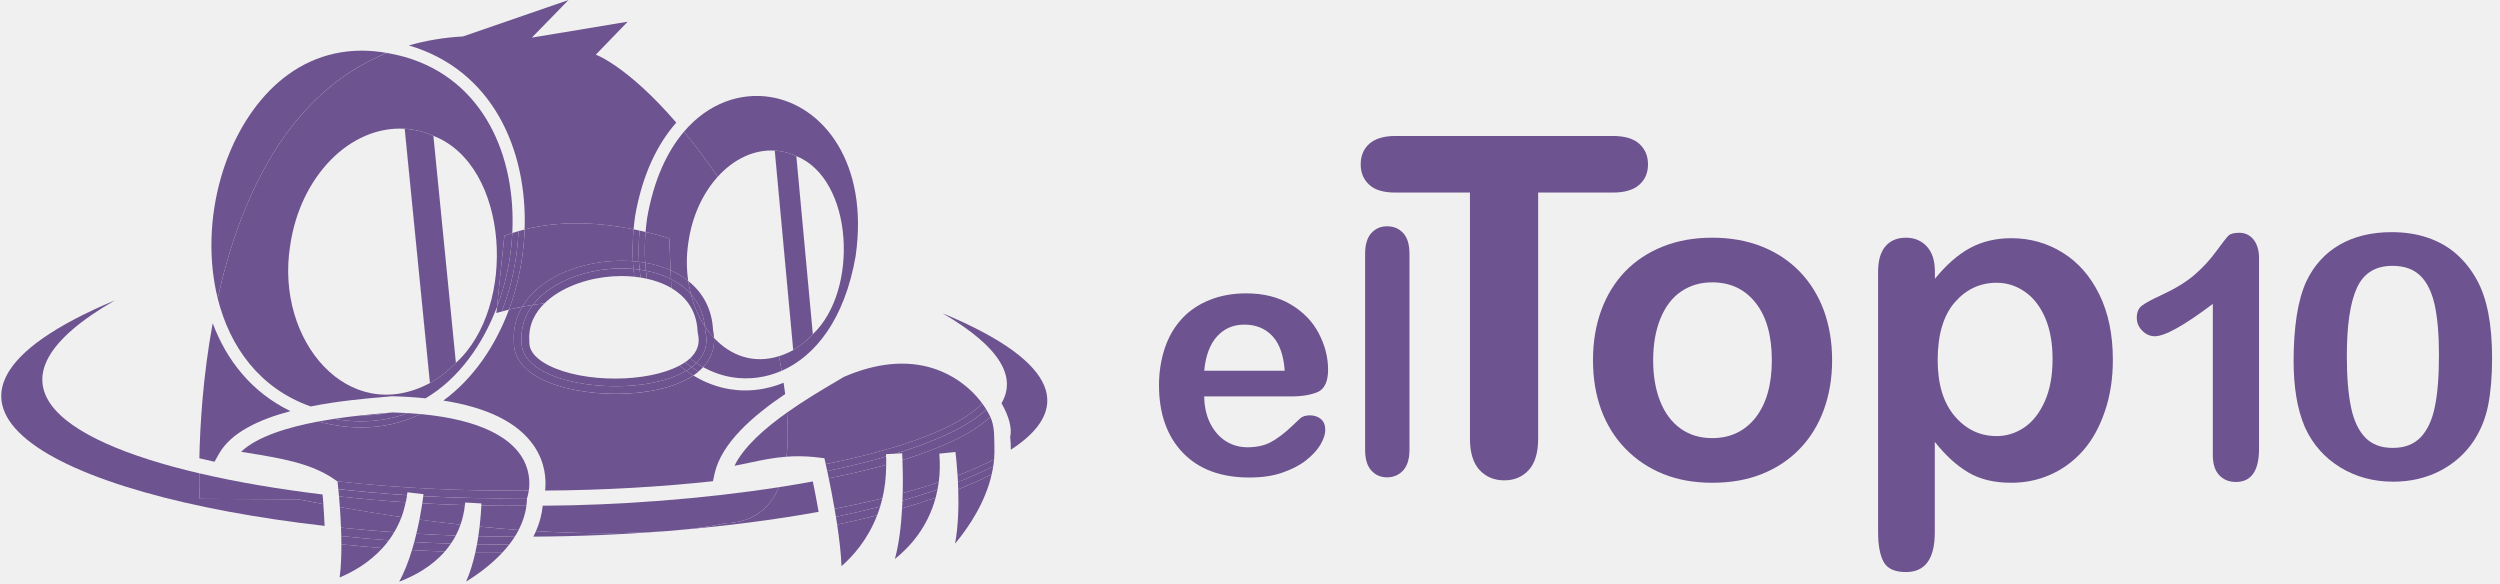
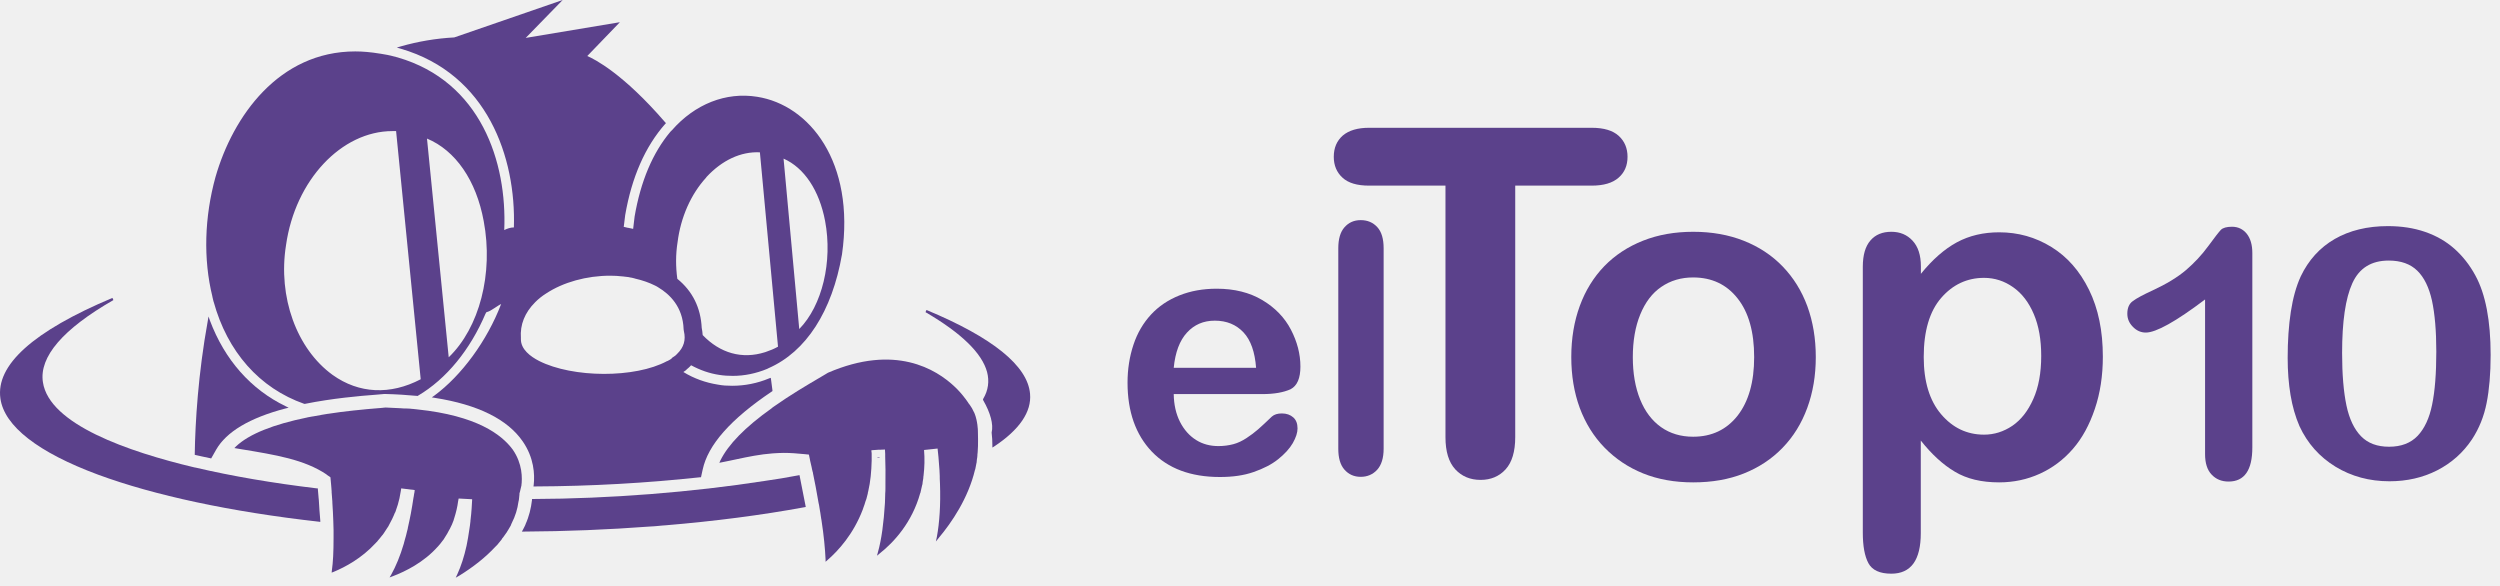
- <svg xmlns="http://www.w3.org/2000/svg" width="227" height="53" viewBox="0 0 227 53" fill="none">
-   <path d="M117.227 35.995H109.34C109.355 36.931 109.536 37.744 109.898 38.465C110.26 39.17 110.743 39.707 111.331 40.075C111.919 40.444 112.582 40.612 113.306 40.612C113.789 40.612 114.226 40.551 114.633 40.444C115.041 40.336 115.418 40.152 115.795 39.907C116.172 39.661 116.519 39.4 116.835 39.124C117.152 38.848 117.559 38.465 118.057 37.989C118.268 37.805 118.554 37.713 118.947 37.713C119.354 37.713 119.701 37.836 119.957 38.066C120.213 38.296 120.334 38.618 120.334 39.048C120.334 39.416 120.198 39.845 119.912 40.352C119.625 40.842 119.188 41.318 118.615 41.778C118.042 42.238 117.318 42.607 116.443 42.913C115.568 43.22 114.573 43.358 113.442 43.358C110.848 43.358 108.842 42.607 107.395 41.103C105.962 39.6 105.238 37.56 105.238 34.982C105.238 33.77 105.419 32.651 105.766 31.607C106.113 30.564 106.641 29.674 107.319 28.938C107.998 28.202 108.842 27.634 109.838 27.235C110.833 26.837 111.934 26.637 113.156 26.637C114.724 26.637 116.081 26.975 117.212 27.65C118.343 28.325 119.188 29.199 119.746 30.273C120.304 31.347 120.59 32.436 120.59 33.556C120.59 34.584 120.304 35.258 119.716 35.565C119.097 35.841 118.283 35.995 117.227 35.995ZM109.34 33.663H116.654C116.549 32.267 116.187 31.209 115.538 30.518C114.89 29.828 114.045 29.475 112.99 29.475C111.979 29.475 111.165 29.828 110.516 30.534C109.868 31.239 109.476 32.282 109.34 33.663Z" fill="#6D538F" />
-   <path d="M123.953 40.843V23.048C123.953 22.219 124.134 21.606 124.496 21.191C124.858 20.777 125.326 20.547 125.944 20.547C126.562 20.547 127.045 20.762 127.422 21.176C127.799 21.59 127.98 22.219 127.98 23.048V40.843C127.98 41.671 127.784 42.3 127.407 42.714C127.03 43.128 126.532 43.343 125.944 43.343C125.356 43.343 124.873 43.128 124.496 42.699C124.119 42.269 123.953 41.64 123.953 40.843Z" fill="#6D538F" />
-   <path d="M146.446 17.484H139.666V39.818C139.666 41.102 139.377 42.056 138.809 42.68C138.241 43.304 137.492 43.615 136.591 43.615C135.671 43.615 134.923 43.304 134.336 42.671C133.759 42.038 133.471 41.093 133.471 39.818V17.484H126.69C125.626 17.484 124.842 17.254 124.328 16.777C123.814 16.31 123.552 15.686 123.552 14.925C123.552 14.127 123.823 13.503 124.355 13.035C124.896 12.577 125.671 12.347 126.69 12.347H146.455C147.528 12.347 148.331 12.586 148.854 13.063C149.377 13.54 149.638 14.163 149.638 14.925C149.638 15.695 149.377 16.31 148.845 16.777C148.304 17.254 147.51 17.484 146.446 17.484Z" fill="#6D538F" />
-   <path d="M166.356 32.709C166.356 34.342 166.103 35.846 165.598 37.222C165.093 38.598 164.363 39.781 163.398 40.772C162.442 41.762 161.297 42.514 159.963 43.046C158.628 43.578 157.131 43.835 155.472 43.835C153.822 43.835 152.334 43.569 151.018 43.037C149.701 42.505 148.556 41.735 147.591 40.744C146.627 39.753 145.896 38.57 145.391 37.213C144.895 35.855 144.643 34.36 144.643 32.709C144.643 31.049 144.895 29.535 145.4 28.16C145.905 26.784 146.636 25.61 147.582 24.628C148.529 23.656 149.674 22.904 151.018 22.372C152.361 21.84 153.849 21.583 155.472 21.583C157.122 21.583 158.619 21.849 159.963 22.381C161.306 22.913 162.46 23.674 163.416 24.665C164.372 25.656 165.102 26.83 165.607 28.196C166.103 29.563 166.356 31.067 166.356 32.709ZM160.882 32.709C160.882 30.48 160.395 28.738 159.413 27.499C158.439 26.261 157.122 25.637 155.463 25.637C154.399 25.637 153.461 25.912 152.641 26.472C151.829 27.022 151.207 27.848 150.765 28.93C150.324 30.012 150.107 31.278 150.107 32.718C150.107 34.149 150.324 35.397 150.756 36.47C151.189 37.543 151.811 38.359 152.614 38.928C153.416 39.496 154.372 39.781 155.463 39.781C157.113 39.781 158.43 39.157 159.413 37.91C160.395 36.644 160.882 34.92 160.882 32.709Z" fill="#6D538F" />
-   <path d="M175.688 24.656V25.316C176.716 24.05 177.78 23.115 178.88 22.519C179.989 21.922 181.234 21.629 182.64 21.629C184.318 21.629 185.859 22.06 187.275 22.931C188.691 23.803 189.8 25.069 190.62 26.738C191.441 28.407 191.847 30.389 191.847 32.672C191.847 34.36 191.612 35.901 191.134 37.313C190.656 38.726 190.016 39.909 189.187 40.863C188.357 41.817 187.383 42.551 186.256 43.065C185.129 43.578 183.921 43.835 182.631 43.835C181.071 43.835 179.764 43.523 178.709 42.89C177.654 42.267 176.644 41.34 175.679 40.12V48.339C175.679 50.742 174.805 51.943 173.064 51.943C172.036 51.943 171.36 51.631 171.027 51.008C170.693 50.384 170.531 49.485 170.531 48.293V24.692C170.531 23.647 170.756 22.876 171.207 22.354C171.658 21.831 172.28 21.583 173.064 21.583C173.84 21.583 174.462 21.849 174.949 22.372C175.445 22.904 175.688 23.665 175.688 24.656ZM186.373 32.608C186.373 31.168 186.157 29.93 185.715 28.893C185.273 27.857 184.669 27.059 183.885 26.509C183.109 25.958 182.244 25.674 181.297 25.674C179.791 25.674 178.52 26.27 177.492 27.453C176.464 28.637 175.941 30.389 175.941 32.7C175.941 34.874 176.455 36.571 177.483 37.781C178.511 38.992 179.782 39.597 181.297 39.597C182.199 39.597 183.037 39.331 183.813 38.809C184.588 38.277 185.201 37.488 185.67 36.433C186.139 35.387 186.373 34.103 186.373 32.608Z" fill="#6D538F" />
-   <path d="M200.924 41.322V27.593C198.32 29.558 196.568 30.532 195.659 30.532C195.228 30.532 194.844 30.363 194.516 30.025C194.179 29.686 194.02 29.3 194.02 28.857C194.02 28.342 194.179 27.971 194.516 27.73C194.844 27.488 195.425 27.174 196.249 26.796C197.486 26.224 198.479 25.62 199.228 24.984C199.968 24.348 200.633 23.639 201.205 22.858C201.776 22.077 202.151 21.594 202.329 21.409C202.507 21.232 202.835 21.135 203.313 21.135C203.856 21.135 204.287 21.344 204.624 21.755C204.952 22.166 205.121 22.737 205.121 23.462V40.734C205.121 42.755 204.418 43.762 203.013 43.762C202.385 43.762 201.889 43.552 201.505 43.142C201.111 42.731 200.924 42.119 200.924 41.322Z" fill="#6D538F" />
-   <path d="M226.282 32.521C226.282 34.172 226.16 35.597 225.926 36.78C225.692 37.972 225.261 39.043 224.624 40.017C223.828 41.209 222.797 42.119 221.523 42.771C220.258 43.415 218.844 43.737 217.298 43.737C215.518 43.737 213.917 43.303 212.502 42.441C211.088 41.571 210.02 40.38 209.308 38.842C208.942 38.004 208.68 37.078 208.511 36.072C208.343 35.057 208.259 33.962 208.259 32.786C208.259 31.265 208.352 29.896 208.54 28.68C208.727 27.464 209.017 26.417 209.42 25.54C210.113 24.09 211.116 22.987 212.437 22.222C213.757 21.465 215.331 21.079 217.158 21.079C218.366 21.079 219.462 21.248 220.446 21.586C221.429 21.924 222.301 22.415 223.041 23.067C223.781 23.72 224.418 24.517 224.933 25.475C225.832 27.126 226.282 29.477 226.282 32.521ZM221.458 32.223C221.458 30.379 221.326 28.873 221.073 27.698C220.811 26.522 220.38 25.636 219.771 25.04C219.162 24.444 218.319 24.138 217.233 24.138C215.687 24.138 214.61 24.807 214.001 26.151C213.392 27.488 213.092 29.558 213.092 32.344C213.092 34.236 213.223 35.79 213.476 36.998C213.729 38.206 214.17 39.124 214.778 39.744C215.387 40.364 216.212 40.67 217.261 40.67C218.338 40.67 219.181 40.347 219.799 39.703C220.408 39.059 220.839 38.141 221.083 36.941C221.336 35.734 221.458 34.163 221.458 32.223Z" fill="#6D538F" />
-   <path d="M66.32 35.347C65.147 35.16 64.007 34.738 62.954 34.094C61.248 35.24 58.589 35.762 55.935 35.762C53.39 35.762 50.847 35.282 49.15 34.415C47.047 33.34 46.63 31.979 46.659 31.014C46.587 29.885 46.855 28.814 47.424 27.851C47.018 27.931 46.614 28.018 46.213 28.116C44.984 31.422 42.961 34.401 40.253 36.371C44.275 37.004 47.029 38.372 48.468 40.464C49.52 41.994 49.603 43.544 49.498 44.543C54.76 44.514 59.934 44.213 64.738 43.693L64.872 43.062C65.47 40.243 68.394 37.738 71.293 35.778C71.251 35.439 71.204 35.095 71.153 34.752C70.007 35.224 68.824 35.452 67.676 35.452C67.219 35.454 66.763 35.416 66.32 35.347Z" fill="#6D538F" />
-   <path d="M47.636 20.834C50.778 20.044 54.146 20.145 57.53 20.823C57.565 20.433 57.608 20.038 57.666 19.634L57.668 19.619C58.322 15.865 59.689 13.077 61.406 11.134C56.956 5.977 54.099 4.963 54.099 4.963L56.997 1.969L48.291 3.415L51.624 0L42.044 3.308C40.273 3.406 38.638 3.691 37.12 4.124C44.721 6.352 47.886 13.579 47.636 20.834Z" fill="#6D538F" />
-   <path d="M19.899 41.18C20.992 39.255 23.568 38.075 26.373 37.33C22.894 35.648 20.586 32.755 19.312 29.347C18.424 34.187 18.161 38.646 18.103 41.612C18.554 41.719 19.009 41.824 19.477 41.927L19.899 41.18Z" fill="#6D538F" />
-   <path d="M35.132 4.806C34.349 4.673 33.591 4.599 32.866 4.599C25.936 4.599 21.694 10.431 20.061 16.126C19.044 19.677 18.895 23.58 19.767 27.086C21.752 18.126 26.026 8.478 35.132 4.806Z" fill="#6D538F" />
-   <path d="M35.551 35.983L35.596 35.978L35.641 35.981C36.7 36.007 37.695 36.072 38.638 36.168C41.712 34.357 43.871 31.192 45.127 27.869L45.796 21.41C46.034 21.32 46.275 21.238 46.516 21.16C46.868 14.223 43.958 7.258 36.769 5.175C36.209 5.016 35.665 4.9 35.132 4.809C26.023 8.48 21.752 18.126 19.767 27.088C20.862 31.495 23.574 35.269 28.211 36.906C30.729 36.402 33.214 36.186 34.804 36.05C35.094 36.023 35.346 36.001 35.551 35.983ZM41.395 32.95L39.352 12.336C46.242 14.99 46.998 27.864 41.395 32.95ZM26.342 22.331C27.243 15.996 31.816 11.393 36.742 11.692H36.745C36.747 11.692 36.747 11.692 36.749 11.692C36.966 11.705 37.186 11.725 37.409 11.761C38.094 11.861 38.739 12.057 39.352 12.334L41.395 32.947C40.681 33.688 39.887 34.303 39.04 34.774V34.778C31.624 38.735 24.988 30.931 26.342 22.331Z" fill="#6D538F" />
-   <path d="M70.343 13.675H70.346H70.348C70.511 13.683 70.678 13.699 70.843 13.728C71.358 13.806 71.842 13.958 72.304 14.174L73.8 30.347C73.263 30.929 72.663 31.413 72.025 31.785V31.79C71.586 32.028 71.153 32.209 70.729 32.343C70.818 32.785 70.901 33.228 70.977 33.668C73.997 32.343 76.684 29.04 77.69 23.259C78.915 14.783 74.726 9.571 69.953 8.81C67.276 8.384 64.348 9.319 62.1 11.959C63.061 13.124 64.087 14.477 65.171 16.045C66.603 14.466 68.439 13.559 70.343 13.675ZM73.803 30.347L72.306 14.174C77.498 16.251 78.009 26.381 73.803 30.347Z" fill="#6D538F" />
-   <path d="M60.891 24.545C61.02 24.603 61.152 24.657 61.275 24.722C61.725 24.951 62.124 25.221 62.49 25.511C62.327 24.403 62.318 23.232 62.499 22.043C62.834 19.627 63.824 17.538 65.173 16.045C64.091 14.477 63.063 13.124 62.102 11.959C60.576 13.753 59.363 16.329 58.759 19.799C58.696 20.227 58.652 20.647 58.618 21.059C59.336 21.229 60.054 21.421 60.768 21.637L60.891 24.545Z" fill="#6D538F" />
-   <path d="M64.839 30.688C64.89 31.678 64.555 32.575 63.846 33.333C64.685 33.799 65.577 34.109 66.494 34.257C67.963 34.491 69.509 34.31 70.979 33.665C70.903 33.224 70.818 32.782 70.731 32.341C68.43 33.063 66.349 32.305 64.839 30.688Z" fill="#6D538F" />
-   <path d="M73.803 30.347L72.306 14.174C71.844 13.958 71.36 13.806 70.845 13.728C70.678 13.701 70.511 13.686 70.35 13.675L72.027 31.785C72.665 31.413 73.263 30.929 73.803 30.347Z" fill="#6D538F" />
-   <path d="M72.025 31.785L70.348 13.675H70.346H70.343L72.02 31.788C72.023 31.788 72.025 31.785 72.025 31.785Z" fill="#6D538F" />
-   <path d="M41.395 32.95L39.352 12.336C38.739 12.06 38.094 11.863 37.409 11.763C37.189 11.727 36.966 11.707 36.749 11.694L39.04 34.776C39.887 34.306 40.681 33.688 41.395 32.95Z" fill="#6D538F" />
-   <path d="M39.04 34.776L36.751 11.694C36.749 11.694 36.749 11.694 36.747 11.694H36.745L39.035 34.781C39.035 34.778 39.038 34.778 39.04 34.776Z" fill="#6D538F" />
-   <path d="M46.213 28.114C46.616 28.016 47.02 27.927 47.424 27.849C47.935 26.985 48.691 26.209 49.674 25.56C51.818 24.146 54.769 23.511 57.467 23.72C57.418 22.803 57.438 21.835 57.532 20.823C54.148 20.143 50.781 20.044 47.638 20.834C47.571 22.752 47.27 24.672 46.746 26.501C46.587 27.046 46.409 27.585 46.213 28.114Z" fill="#6D538F" />
-   <path d="M45.127 27.866C45.336 27.313 45.524 26.756 45.682 26.198C46.148 24.568 46.431 22.864 46.518 21.157C46.277 21.235 46.036 21.318 45.798 21.407L45.127 27.866Z" fill="#6D538F" />
-   <path d="M46.213 28.114C46.409 27.583 46.59 27.046 46.744 26.501C47.268 24.67 47.569 22.75 47.636 20.834C47.448 20.881 47.263 20.934 47.078 20.988C46.975 23.488 46.454 25.991 45.557 28.286C45.776 28.228 45.994 28.168 46.213 28.114Z" fill="#6D538F" />
-   <path d="M45.682 26.198C45.521 26.756 45.336 27.311 45.127 27.866L45.069 28.422C45.231 28.375 45.394 28.333 45.557 28.288C46.454 25.993 46.973 23.49 47.078 20.99C46.891 21.044 46.703 21.099 46.518 21.16C46.431 22.864 46.15 24.568 45.682 26.198Z" fill="#6D538F" />
-   <path d="M60.768 21.639C60.052 21.423 59.334 21.231 58.618 21.061C58.536 22.043 58.527 22.973 58.585 23.856C59.406 23.999 60.184 24.231 60.891 24.548L60.768 21.639Z" fill="#6D538F" />
-   <path d="M57.465 23.72C57.652 23.736 57.837 23.754 58.02 23.776C57.969 22.879 57.985 21.931 58.072 20.937C57.891 20.896 57.71 20.861 57.528 20.823C57.438 21.835 57.416 22.803 57.465 23.72Z" fill="#6D538F" />
-   <path d="M58.023 23.776C58.212 23.798 58.4 23.823 58.585 23.856C58.527 22.975 58.536 22.043 58.618 21.061C58.438 21.019 58.257 20.977 58.074 20.937C57.985 21.931 57.969 22.877 58.023 23.776Z" fill="#6D538F" />
-   <path d="M27.063 45.337L18.13 45.299C18.13 45.299 18.085 44.44 18.085 42.975C5.069 39.926 -2.256 34.584 10.44 27.267C-11.608 36.534 4.902 44.951 29.474 47.75C29.445 47.05 29.402 46.376 29.358 45.776C28.606 45.636 27.843 45.491 27.063 45.337Z" fill="#6D538F" />
-   <path d="M70.72 44.237C69.893 46.185 68.369 47.436 65.847 47.514C65.804 47.523 64.382 47.88 61.484 48.143C66.012 47.757 70.354 47.193 74.331 46.475C74.146 45.415 73.957 44.441 73.805 43.716C72.799 43.901 71.769 44.075 70.72 44.237Z" fill="#6D538F" />
-   <path d="M48.668 48.225C48.595 48.395 48.514 48.562 48.43 48.727C52.485 48.707 56.535 48.535 60.46 48.225C57.666 48.431 53.754 48.524 48.668 48.225Z" fill="#6D538F" />
-   <path d="M61.181 48.17C61.031 48.183 60.877 48.194 60.719 48.208C60.873 48.194 61.027 48.181 61.181 48.17Z" fill="#6D538F" />
-   <path d="M91.724 39.67C91.766 40.062 91.784 40.45 91.784 40.834C97.173 37.352 96.577 33.014 85.577 28.44C90.954 31.571 92.29 34.301 90.936 36.616C91.599 37.758 91.913 38.882 91.724 39.67Z" fill="#6D538F" />
-   <path d="M70.72 44.237C63.777 45.317 56.078 45.886 49.279 45.919C49.197 46.731 48.985 47.503 48.668 48.225C53.754 48.524 57.668 48.431 60.458 48.228C60.545 48.221 60.632 48.214 60.717 48.208C60.875 48.196 61.029 48.183 61.179 48.17C61.281 48.161 61.382 48.152 61.484 48.143C64.382 47.88 65.804 47.523 65.847 47.514C68.369 47.436 69.893 46.185 70.72 44.237Z" fill="#6D538F" />
-   <path d="M18.132 45.299L27.065 45.337C27.843 45.491 28.608 45.636 29.362 45.776C29.338 45.46 29.315 45.165 29.291 44.9C25.336 44.42 21.516 43.778 18.09 42.975C18.085 44.441 18.132 45.299 18.132 45.299Z" fill="#6D538F" />
-   <path d="M60.719 48.205C60.632 48.212 60.545 48.219 60.46 48.225C60.547 48.221 60.632 48.212 60.719 48.205Z" fill="#6D538F" />
-   <path d="M61.484 48.143C61.382 48.152 61.281 48.161 61.179 48.17C61.283 48.161 61.386 48.152 61.484 48.143Z" fill="#6D538F" />
-   <path d="M43.166 50.139C42.965 51.049 42.693 51.979 42.321 52.807C43.409 52.14 44.629 51.243 45.646 50.141C44.821 50.148 43.993 50.148 43.166 50.139Z" fill="#6D538F" />
-   <path d="M30.839 52.432C31.885 52.001 33.435 51.181 34.726 49.767C33.471 49.671 32.226 49.555 30.997 49.423C31.002 50.487 30.961 51.544 30.839 52.432Z" fill="#6D538F" />
-   <path d="M36.241 52.82C37.572 52.318 39.171 51.471 40.389 50.079C39.392 50.045 38.398 50.001 37.407 49.945C37.099 50.962 36.716 51.972 36.241 52.82Z" fill="#6D538F" />
-   <path d="M47.729 44.543C47.825 44.543 47.921 44.543 48.019 44.543C48.122 43.818 48.122 42.54 47.241 41.276C46.239 39.837 43.853 38.126 38.201 37.598C36.584 38.371 34.778 38.813 32.799 38.813C31.568 38.813 30.27 38.637 28.912 38.271C26.182 38.782 23.38 39.614 21.89 41.021C22.038 41.046 22.183 41.068 22.328 41.093C25.51 41.608 28.258 42.052 30.379 43.535L30.627 43.709C36.056 44.304 41.913 44.608 47.729 44.543Z" fill="#6D538F" />
-   <path d="M35.23 37.488C35.134 37.497 35.038 37.506 34.931 37.515C34.358 37.564 33.615 37.629 32.775 37.72C33.633 37.727 34.454 37.649 35.23 37.488Z" fill="#6D538F" />
-   <path d="M38.199 37.598C37.818 37.562 37.423 37.531 37.012 37.508C35.036 38.247 32.801 38.474 30.341 38.03C29.871 38.102 29.391 38.182 28.909 38.271C30.27 38.637 31.568 38.813 32.797 38.813C34.775 38.813 36.582 38.371 38.199 37.598Z" fill="#6D538F" />
-   <path d="M37.012 37.508C36.575 37.482 36.12 37.464 35.647 37.45C35.525 37.462 35.382 37.475 35.23 37.488C34.454 37.649 33.633 37.725 32.775 37.718C32.028 37.798 31.202 37.899 30.341 38.03C32.804 38.474 35.036 38.247 37.012 37.508Z" fill="#6D538F" />
-   <path d="M36.453 46.952C34.675 46.693 32.806 46.39 30.859 46.044C30.899 46.604 30.937 47.24 30.961 47.909C32.543 48.072 34.155 48.212 35.79 48.328C36.042 47.909 36.265 47.451 36.453 46.952Z" fill="#6D538F" />
-   <path d="M43.55 47.819C43.518 48.094 43.478 48.386 43.434 48.689C44.533 48.714 45.637 48.727 46.744 48.732C46.868 48.533 46.984 48.33 47.092 48.123C45.965 48.04 44.785 47.942 43.55 47.819Z" fill="#6D538F" />
-   <path d="M38.085 47.179C38.007 47.583 37.913 48.014 37.806 48.46C38.989 48.529 40.182 48.584 41.382 48.629C41.547 48.319 41.692 47.989 41.814 47.639C40.617 47.505 39.377 47.355 38.085 47.179Z" fill="#6D538F" />
-   <path d="M30.783 45.072C30.808 45.355 30.834 45.683 30.859 46.046C32.806 46.392 34.677 46.695 36.453 46.954C36.611 46.535 36.74 46.084 36.841 45.607C34.818 45.471 32.788 45.292 30.783 45.072Z" fill="#6D538F" />
-   <path d="M47.729 45.917C46.418 45.935 45.073 45.928 43.706 45.901C43.69 46.258 43.65 46.954 43.55 47.817C44.783 47.938 45.965 48.038 47.092 48.121C47.448 47.436 47.7 46.7 47.799 45.917C47.776 45.917 47.754 45.917 47.729 45.917Z" fill="#6D538F" />
-   <path d="M38.342 45.701C38.279 46.113 38.194 46.617 38.085 47.181C39.377 47.355 40.619 47.507 41.814 47.639C42.004 47.099 42.142 46.508 42.214 45.868C40.936 45.83 39.642 45.774 38.342 45.701Z" fill="#6D538F" />
-   <path d="M30.997 49.423C32.228 49.555 33.473 49.671 34.726 49.767C34.927 49.548 35.119 49.312 35.304 49.064C33.852 48.957 32.411 48.828 30.988 48.676C30.993 48.923 30.995 49.173 30.997 49.423Z" fill="#6D538F" />
-   <path d="M37.407 49.945C38.398 50.001 39.392 50.045 40.389 50.079C40.583 49.856 40.764 49.617 40.938 49.365C39.829 49.329 38.721 49.278 37.617 49.216C37.552 49.459 37.481 49.702 37.407 49.945Z" fill="#6D538F" />
-   <path d="M43.311 49.423C43.269 49.66 43.219 49.898 43.166 50.139C43.993 50.148 44.821 50.148 45.646 50.139C45.856 49.912 46.057 49.677 46.246 49.434C45.269 49.443 44.29 49.439 43.311 49.423Z" fill="#6D538F" />
-   <path d="M36.995 44.699L38.456 44.871C38.449 44.931 38.44 44.991 38.431 45.049C41.544 45.219 44.676 45.281 47.729 45.228C47.772 45.228 47.814 45.228 47.854 45.23L47.886 45.139C47.895 45.114 47.966 44.891 48.015 44.541C47.919 44.541 47.823 44.541 47.725 44.541C41.908 44.605 36.051 44.302 30.62 43.704L30.647 43.722L30.683 44.055C30.689 44.124 30.703 44.251 30.718 44.409C32.764 44.639 34.851 44.822 36.954 44.958C36.97 44.875 36.983 44.786 36.995 44.699Z" fill="#6D538F" />
-   <path d="M43.311 49.423C44.29 49.439 45.269 49.443 46.246 49.437C46.422 49.209 46.59 48.973 46.744 48.732C45.637 48.73 44.533 48.716 43.434 48.689C43.398 48.928 43.358 49.173 43.311 49.423Z" fill="#6D538F" />
-   <path d="M30.964 47.911C30.973 48.163 30.981 48.417 30.988 48.676C32.411 48.828 33.852 48.957 35.304 49.064C35.476 48.834 35.639 48.589 35.79 48.33C34.157 48.214 32.545 48.074 30.964 47.911Z" fill="#6D538F" />
-   <path d="M37.806 48.46C37.746 48.707 37.684 48.959 37.617 49.216C38.721 49.278 39.827 49.329 40.938 49.365C41.099 49.133 41.246 48.888 41.382 48.629C40.182 48.587 38.991 48.529 37.806 48.46Z" fill="#6D538F" />
-   <path d="M38.431 45.051C38.42 45.136 38.411 45.223 38.398 45.306C38.382 45.424 38.362 45.558 38.34 45.698C39.64 45.772 40.933 45.828 42.211 45.866C42.22 45.785 42.236 45.709 42.243 45.627L43.712 45.712C43.71 45.756 43.708 45.823 43.706 45.901C45.073 45.928 46.418 45.932 47.729 45.917C47.752 45.917 47.776 45.917 47.798 45.917C47.821 45.734 47.839 45.551 47.845 45.364L47.85 45.248L47.856 45.23C47.814 45.23 47.772 45.23 47.732 45.228C44.676 45.283 41.544 45.219 38.431 45.051Z" fill="#6D538F" />
-   <path d="M36.941 45.105C36.948 45.058 36.952 45.011 36.959 44.965C34.856 44.828 32.768 44.643 30.723 44.416C30.741 44.59 30.761 44.811 30.783 45.074C32.788 45.295 34.818 45.473 36.843 45.609C36.876 45.44 36.914 45.277 36.941 45.105Z" fill="#6D538F" />
-   <path d="M89.183 36.63C88.909 36.257 88.581 35.876 88.189 35.501C86.496 33.886 82.744 31.576 76.624 34.221C76.372 34.372 76.093 34.538 75.79 34.716C74.597 35.421 73.004 36.364 71.461 37.459C71.563 38.882 71.561 40.238 71.412 41.467C71.751 41.443 72.099 41.427 72.464 41.427C73.046 41.427 73.666 41.463 74.342 41.545L74.855 41.608L74.969 42.112C74.971 42.119 74.974 42.13 74.976 42.141C81.926 40.738 87.138 38.813 89.183 36.63Z" fill="#6D538F" />
-   <path d="M86.719 49.363C88.021 47.806 89.467 45.594 90.046 43.066C89.119 43.537 88.099 43.992 87.007 44.429C87.056 45.971 87.016 47.784 86.719 49.363Z" fill="#6D538F" />
-   <path d="M76.408 51.406C77.389 50.556 78.77 49.051 79.644 46.787C78.478 47.088 77.264 47.371 76.013 47.637C76.211 48.946 76.37 50.286 76.408 51.406Z" fill="#6D538F" />
-   <path d="M81.254 50.757C82.626 49.662 84.239 47.868 84.954 45.194C83.987 45.531 82.969 45.855 81.908 46.164C81.823 47.733 81.633 49.392 81.254 50.757Z" fill="#6D538F" />
-   <path d="M71.461 37.459C69.46 38.878 67.542 40.551 66.692 42.29C67.176 42.201 67.64 42.103 68.095 42.005C69.179 41.775 70.23 41.554 71.414 41.467C71.561 40.238 71.563 38.882 71.461 37.459Z" fill="#6D538F" />
-   <path d="M90.267 39.516C90.267 39.516 90.265 38.575 89.924 37.854C88.311 39.368 85.501 40.678 81.944 41.775C81.97 42.489 81.993 43.559 81.966 44.775C83.117 44.461 84.21 44.133 85.238 43.787C85.343 42.988 85.367 42.125 85.291 41.191L86.754 41.041C86.786 41.293 86.879 42.099 86.948 43.178C88.177 42.712 89.288 42.221 90.267 41.71C90.33 41.052 90.267 39.516 90.267 39.516Z" fill="#6D538F" />
-   <path d="M80.467 42.203C78.843 42.654 77.095 43.064 75.252 43.432C75.404 44.164 75.596 45.139 75.779 46.2C77.291 45.906 78.739 45.587 80.121 45.248C80.34 44.336 80.463 43.319 80.467 42.203Z" fill="#6D538F" />
-   <path d="M81.91 46.164C82.972 45.855 83.989 45.531 84.957 45.194C85.021 44.953 85.077 44.706 85.126 44.452C84.12 44.8 83.056 45.132 81.944 45.451C81.935 45.685 81.923 45.924 81.91 46.164Z" fill="#6D538F" />
-   <path d="M87.007 44.429C88.102 43.992 89.119 43.537 90.046 43.066C90.102 42.826 90.149 42.58 90.187 42.333C89.221 42.83 88.148 43.31 86.98 43.769C86.991 43.981 87 44.202 87.007 44.429Z" fill="#6D538F" />
-   <path d="M80.456 41.452C80.454 41.38 80.449 41.309 80.447 41.24L81.326 41.191C85.082 40.031 87.975 38.673 89.556 37.181C89.444 37 89.322 36.817 89.183 36.63C87.138 38.811 81.926 40.736 74.976 42.143C74.994 42.226 75.043 42.444 75.114 42.772C77.021 42.371 78.812 41.929 80.456 41.452Z" fill="#6D538F" />
-   <path d="M76.013 47.636C77.264 47.371 78.478 47.088 79.644 46.787C79.742 46.532 79.834 46.272 79.918 45.999C78.634 46.327 77.291 46.637 75.901 46.925C75.939 47.159 75.977 47.398 76.013 47.636Z" fill="#6D538F" />
-   <path d="M80.456 41.452C78.812 41.929 77.021 42.371 75.114 42.77C75.154 42.957 75.201 43.18 75.252 43.432C77.092 43.062 78.843 42.652 80.467 42.203C80.467 42.043 80.474 41.884 80.469 41.719C80.465 41.63 80.46 41.541 80.456 41.452Z" fill="#6D538F" />
-   <path d="M81.964 44.775C81.959 44.996 81.952 45.221 81.944 45.451C83.056 45.132 84.12 44.8 85.126 44.452C85.169 44.235 85.207 44.014 85.238 43.787C84.21 44.13 83.117 44.461 81.964 44.775Z" fill="#6D538F" />
-   <path d="M86.982 43.769C88.151 43.31 89.224 42.832 90.189 42.333C90.223 42.125 90.249 41.918 90.269 41.708C89.29 42.219 88.177 42.71 86.951 43.176C86.96 43.365 86.971 43.564 86.982 43.769Z" fill="#6D538F" />
-   <path d="M81.917 41.16C81.928 41.336 81.935 41.51 81.941 41.681C81.944 41.71 81.944 41.744 81.944 41.775C85.501 40.678 88.314 39.368 89.924 37.854C89.823 37.642 89.701 37.417 89.556 37.183C87.975 38.675 85.082 40.033 81.326 41.193L81.917 41.16Z" fill="#6D538F" />
-   <path d="M75.779 46.202C75.819 46.439 75.861 46.68 75.899 46.925C77.289 46.637 78.631 46.327 79.916 45.999C79.99 45.759 80.059 45.509 80.121 45.25C78.741 45.589 77.291 45.908 75.779 46.202Z" fill="#6D538F" />
-   <path d="M81.183 41.236C81.183 41.215 81.181 41.202 81.181 41.202C81.183 41.213 81.183 41.224 81.183 41.236Z" fill="#6D538F" />
-   <path d="M81.21 41.994C81.21 41.987 81.21 41.978 81.21 41.971C81.21 41.978 81.207 41.985 81.21 41.994Z" fill="#6D538F" />
-   <path d="M81.207 41.922C81.207 41.938 81.207 41.954 81.21 41.969C81.21 41.954 81.207 41.938 81.207 41.922Z" fill="#6D538F" />
-   <path d="M47.361 31C47.272 29.724 47.671 28.614 48.39 27.679C48.066 27.73 47.745 27.786 47.422 27.849C46.851 28.81 46.585 29.883 46.657 31.011C46.628 31.977 47.045 33.338 49.148 34.413C50.845 35.28 53.388 35.76 55.933 35.76C58.587 35.76 61.245 35.238 62.952 34.091C62.735 33.96 62.523 33.815 62.314 33.663C57.929 36.302 47.185 35.124 47.361 31Z" fill="#6D538F" />
-   <path d="M64.839 30.688C64.535 30.362 64.254 30.003 63.998 29.613C64.016 29.765 64.038 29.914 64.045 30.075C64.33 31.25 63.989 32.209 63.235 32.958C63.436 33.092 63.639 33.217 63.846 33.333C64.553 32.575 64.89 31.678 64.839 30.688Z" fill="#6D538F" />
-   <path d="M62.729 26.698C62.628 26.312 62.55 25.917 62.49 25.511C62.124 25.219 61.725 24.951 61.275 24.722C61.152 24.659 61.02 24.603 60.891 24.545L60.924 25.342C61.618 25.694 62.234 26.142 62.729 26.698Z" fill="#6D538F" />
-   <path d="M62.316 33.665C62.526 33.817 62.738 33.96 62.954 34.094C63.077 34.011 63.195 33.926 63.306 33.839C63.349 33.806 63.382 33.77 63.422 33.737C63.211 33.614 63.003 33.48 62.8 33.34C62.648 33.453 62.488 33.563 62.316 33.665Z" fill="#6D538F" />
-   <path d="M63.846 33.333C63.639 33.217 63.436 33.092 63.235 32.958C63.101 33.092 62.956 33.217 62.798 33.337C63.001 33.478 63.208 33.612 63.42 33.735C63.576 33.605 63.717 33.471 63.846 33.333Z" fill="#6D538F" />
-   <path d="M63.998 29.613C64.252 30.003 64.533 30.362 64.839 30.688C64.828 30.456 64.801 30.22 64.745 29.976C64.654 28.127 63.873 26.613 62.49 25.511C62.55 25.917 62.628 26.312 62.729 26.698C63.411 27.465 63.862 28.433 63.998 29.613Z" fill="#6D538F" />
-   <path d="M57.516 24.418C57.494 24.189 57.478 23.954 57.465 23.718C54.766 23.508 51.816 24.142 49.672 25.558C48.688 26.207 47.932 26.983 47.422 27.846C47.743 27.784 48.066 27.726 48.39 27.677C50.201 25.322 54.07 24.115 57.516 24.418Z" fill="#6D538F" />
-   <path d="M60.924 25.342L60.891 24.545C60.184 24.229 59.406 23.997 58.585 23.854C58.6 24.099 58.623 24.34 58.649 24.577C59.464 24.735 60.233 24.989 60.924 25.342Z" fill="#6D538F" />
-   <path d="M58.076 24.485C58.054 24.253 58.034 24.017 58.02 23.776C57.835 23.754 57.65 23.736 57.465 23.72C57.478 23.957 57.494 24.191 57.516 24.421C57.706 24.436 57.891 24.458 58.076 24.485Z" fill="#6D538F" />
-   <path d="M58.647 24.577C58.62 24.34 58.6 24.099 58.583 23.854C58.397 23.823 58.21 23.798 58.02 23.774C58.034 24.015 58.052 24.251 58.076 24.483C58.27 24.512 58.46 24.541 58.647 24.577Z" fill="#6D538F" />
-   <path d="M49.79 33.161C48.978 32.746 48.022 32.039 48.064 31.031L48.066 30.991L48.064 30.951C47.959 29.454 48.63 28.335 49.447 27.536C49.094 27.576 48.742 27.623 48.39 27.679C47.671 28.614 47.272 29.727 47.361 31C47.185 35.124 57.929 36.3 62.316 33.663C62.111 33.514 61.906 33.358 61.709 33.19C58.812 34.747 52.998 34.803 49.79 33.161Z" fill="#6D538F" />
-   <path d="M64.045 30.075C64.038 29.914 64.016 29.767 63.998 29.613C63.44 28.763 63.008 27.775 62.729 26.698C62.234 26.142 61.618 25.694 60.924 25.342L60.958 26.154C62.064 26.807 63.255 27.996 63.342 30.104L63.362 30.242C63.581 31.143 63.347 31.897 62.657 32.539C62.847 32.689 63.039 32.829 63.237 32.961C63.989 32.209 64.332 31.25 64.045 30.075Z" fill="#6D538F" />
-   <path d="M61.709 33.193C61.908 33.36 62.111 33.516 62.316 33.665C62.488 33.563 62.648 33.454 62.8 33.34C62.597 33.199 62.396 33.052 62.202 32.894C62.048 32.999 61.886 33.099 61.709 33.193Z" fill="#6D538F" />
-   <path d="M62.434 32.733C62.363 32.789 62.278 32.838 62.2 32.892C62.394 33.05 62.595 33.197 62.798 33.338C62.956 33.217 63.101 33.092 63.235 32.958C63.039 32.827 62.845 32.686 62.655 32.537C62.586 32.604 62.515 32.671 62.434 32.733Z" fill="#6D538F" />
-   <path d="M63.998 29.613C63.862 28.433 63.411 27.465 62.729 26.698C63.008 27.775 63.44 28.763 63.998 29.613Z" fill="#6D538F" />
-   <path d="M50.448 26.733C52.11 25.636 54.316 25.065 56.435 25.065C56.827 25.065 57.215 25.085 57.597 25.125C57.565 24.893 57.539 24.659 57.516 24.421C54.07 24.117 50.201 25.322 48.39 27.681C48.742 27.625 49.092 27.579 49.447 27.538C49.77 27.22 50.118 26.952 50.448 26.733Z" fill="#6D538F" />
-   <path d="M60.634 25.973C60.741 26.026 60.851 26.089 60.96 26.154L60.927 25.342C60.235 24.991 59.466 24.737 58.649 24.579C58.676 24.826 58.71 25.072 58.748 25.313C59.423 25.46 60.061 25.681 60.634 25.973Z" fill="#6D538F" />
-   <path d="M58.163 25.199C58.13 24.965 58.101 24.726 58.076 24.485C57.891 24.458 57.704 24.436 57.514 24.421C57.536 24.659 57.563 24.893 57.594 25.125C57.788 25.143 57.978 25.17 58.163 25.199Z" fill="#6D538F" />
-   <path d="M58.745 25.31C58.707 25.07 58.674 24.826 58.647 24.577C58.46 24.541 58.268 24.51 58.076 24.483C58.101 24.726 58.13 24.962 58.163 25.197C58.362 25.23 58.553 25.268 58.745 25.31Z" fill="#6D538F" />
+ <svg xmlns="http://www.w3.org/2000/svg" width="222" height="52" viewBox="0 0 222 52" fill="none">
+   <g clip-path="url(#clip0)">
+     <path d="M112.114 34.995H104.227C104.242 35.931 104.423 36.744 104.785 37.465C105.147 38.17 105.629 38.707 106.217 39.075C106.806 39.444 107.469 39.612 108.193 39.612C108.676 39.612 109.113 39.551 109.52 39.444C109.927 39.336 110.304 39.152 110.681 38.907C111.058 38.661 111.405 38.4 111.722 38.124C112.039 37.848 112.446 37.465 112.943 36.989C113.155 36.805 113.441 36.713 113.833 36.713C114.24 36.713 114.587 36.836 114.844 37.066C115.1 37.296 115.221 37.618 115.221 38.048C115.221 38.416 115.085 38.845 114.798 39.352C114.512 39.842 114.075 40.318 113.501 40.778C112.928 41.238 112.205 41.607 111.33 41.913C110.455 42.22 109.46 42.358 108.329 42.358C105.735 42.358 103.729 41.607 102.281 40.103C100.849 38.6 100.125 36.56 100.125 33.982C100.125 32.77 100.306 31.651 100.653 30.607C100.999 29.564 101.527 28.674 102.206 27.938C102.885 27.202 103.729 26.634 104.724 26.235C105.72 25.837 106.821 25.637 108.042 25.637C109.611 25.637 110.968 25.975 112.099 26.65C113.23 27.325 114.075 28.199 114.633 29.273C115.191 30.347 115.477 31.436 115.477 32.556C115.477 33.584 115.191 34.258 114.602 34.565C113.984 34.841 113.17 34.995 112.114 34.995ZM104.227 32.663H111.541C111.435 31.267 111.073 30.209 110.425 29.518C109.777 28.828 108.932 28.475 107.876 28.475C106.866 28.475 106.052 28.828 105.403 29.534C104.755 30.239 104.362 31.282 104.227 32.663Z" fill="#5B418B" />
+     <path d="M118.84 39.843V22.048C118.84 21.219 119.021 20.606 119.383 20.191C119.745 19.777 120.212 19.547 120.831 19.547C121.449 19.547 121.932 19.762 122.309 20.176C122.686 20.59 122.867 21.219 122.867 22.048V39.843C122.867 40.671 122.671 41.3 122.294 41.714C121.917 42.128 121.419 42.343 120.831 42.343C120.243 42.343 119.76 42.128 119.383 41.699C119.006 41.269 118.84 40.64 118.84 39.843Z" fill="#5B418B" />
+     <path d="M141.333 16.484H134.552V38.818C134.552 40.102 134.264 41.056 133.696 41.68C133.128 42.304 132.379 42.615 131.478 42.615C130.558 42.615 129.809 42.304 129.223 41.671C128.646 41.038 128.358 40.093 128.358 38.818V16.484H121.577C120.513 16.484 119.728 16.254 119.214 15.777C118.7 15.31 118.439 14.686 118.439 13.925C118.439 13.127 118.709 12.503 119.241 12.035C119.782 11.577 120.558 11.347 121.577 11.347H141.342C142.415 11.347 143.218 11.586 143.741 12.063C144.264 12.54 144.525 13.163 144.525 13.925C144.525 14.695 144.264 15.31 143.732 15.777C143.191 16.254 142.397 16.484 141.333 16.484Z" fill="#5B418B" />
+     <path d="M161.242 31.709C161.242 33.342 160.99 34.846 160.485 36.222C159.98 37.598 159.25 38.781 158.285 39.772C157.329 40.762 156.184 41.514 154.849 42.046C153.515 42.578 152.018 42.835 150.359 42.835C148.709 42.835 147.221 42.569 145.905 42.037C144.588 41.505 143.443 40.735 142.478 39.744C141.513 38.753 140.783 37.57 140.278 36.213C139.782 34.855 139.53 33.36 139.53 31.709C139.53 30.049 139.782 28.535 140.287 27.16C140.792 25.784 141.522 24.61 142.469 23.628C143.416 22.656 144.561 21.904 145.905 21.372C147.248 20.84 148.736 20.583 150.359 20.583C152.009 20.583 153.506 20.849 154.849 21.381C156.193 21.913 157.347 22.674 158.303 23.665C159.259 24.656 159.989 25.83 160.494 27.196C160.99 28.563 161.242 30.067 161.242 31.709ZM155.769 31.709C155.769 29.48 155.282 27.738 154.299 26.499C153.326 25.261 152.009 24.637 150.35 24.637C149.286 24.637 148.348 24.912 147.528 25.472C146.716 26.022 146.094 26.848 145.652 27.93C145.21 29.012 144.994 30.278 144.994 31.718C144.994 33.149 145.21 34.397 145.643 35.47C146.076 36.543 146.698 37.359 147.501 37.928C148.303 38.496 149.259 38.781 150.35 38.781C152 38.781 153.316 38.157 154.299 36.91C155.282 35.644 155.769 33.92 155.769 31.709Z" fill="#5B418B" />
+     <path d="M170.575 23.656V24.316C171.603 23.05 172.667 22.115 173.767 21.519C174.876 20.922 176.12 20.629 177.527 20.629C179.204 20.629 180.746 21.06 182.162 21.931C183.577 22.803 184.687 24.069 185.507 25.738C186.328 27.407 186.733 29.389 186.733 31.672C186.733 33.36 186.499 34.901 186.021 36.313C185.543 37.726 184.903 38.909 184.073 39.863C183.244 40.817 182.27 41.551 181.143 42.065C180.016 42.578 178.807 42.835 177.518 42.835C175.958 42.835 174.651 42.523 173.596 41.89C172.541 41.267 171.531 40.34 170.566 39.12V47.339C170.566 49.742 169.691 50.943 167.951 50.943C166.923 50.943 166.247 50.631 165.913 50.008C165.58 49.384 165.417 48.485 165.417 47.293V23.692C165.417 22.647 165.643 21.876 166.094 21.354C166.544 20.831 167.167 20.583 167.951 20.583C168.726 20.583 169.349 20.849 169.836 21.372C170.331 21.904 170.575 22.665 170.575 23.656ZM181.26 31.608C181.26 30.168 181.044 28.93 180.602 27.893C180.16 26.857 179.556 26.059 178.771 25.509C177.996 24.958 177.13 24.674 176.184 24.674C174.678 24.674 173.406 25.27 172.378 26.453C171.35 27.637 170.827 29.389 170.827 31.7C170.827 33.874 171.341 35.571 172.369 36.781C173.397 37.992 174.669 38.597 176.184 38.597C177.085 38.597 177.924 38.331 178.699 37.809C179.475 37.277 180.088 36.488 180.557 35.433C181.026 34.387 181.26 33.103 181.26 31.608Z" fill="#5B418B" />
+     <path d="M195.81 40.322V26.593C193.206 28.558 191.454 29.532 190.546 29.532C190.115 29.532 189.731 29.363 189.403 29.025C189.066 28.686 188.906 28.3 188.906 27.857C188.906 27.342 189.066 26.971 189.403 26.73C189.731 26.488 190.312 26.174 191.136 25.796C192.373 25.224 193.365 24.62 194.115 23.984C194.855 23.348 195.52 22.639 196.091 21.858C196.663 21.077 197.038 20.594 197.216 20.409C197.394 20.232 197.721 20.135 198.199 20.135C198.742 20.135 199.173 20.344 199.511 20.755C199.838 21.166 200.007 21.737 200.007 22.462V39.734C200.007 41.755 199.305 42.762 197.899 42.762C197.272 42.762 196.775 42.552 196.391 42.142C195.998 41.731 195.81 41.119 195.81 40.322Z" fill="#5B418B" />
+     <path d="M221.169 31.521C221.169 33.172 221.047 34.597 220.813 35.78C220.578 36.972 220.148 38.043 219.511 39.017C218.714 40.209 217.684 41.119 216.41 41.771C215.145 42.415 213.731 42.737 212.185 42.737C210.405 42.737 208.803 42.303 207.389 41.441C205.974 40.571 204.906 39.38 204.194 37.842C203.829 37.004 203.567 36.078 203.398 35.072C203.23 34.057 203.145 32.962 203.145 31.787C203.145 30.265 203.239 28.896 203.426 27.68C203.614 26.464 203.904 25.417 204.307 24.54C205 23.09 206.002 21.987 207.323 21.222C208.644 20.465 210.218 20.079 212.045 20.079C213.253 20.079 214.349 20.248 215.333 20.586C216.316 20.924 217.187 21.415 217.927 22.067C218.667 22.72 219.304 23.517 219.82 24.475C220.719 26.126 221.169 28.477 221.169 31.521ZM216.344 31.223C216.344 29.379 216.213 27.873 215.96 26.698C215.698 25.522 215.267 24.636 214.658 24.04C214.049 23.444 213.206 23.138 212.119 23.138C210.574 23.138 209.497 23.807 208.888 25.151C208.279 26.488 207.979 28.558 207.979 31.344C207.979 33.236 208.11 34.79 208.363 35.998C208.616 37.206 209.056 38.124 209.665 38.744C210.274 39.364 211.098 39.67 212.148 39.67C213.225 39.67 214.068 39.347 214.686 38.703C215.295 38.059 215.726 37.141 215.97 35.941C216.222 34.734 216.344 33.163 216.344 31.223Z" fill="#5B418B" />
+   </g>
+   <path d="M18.666 40.688L18.752 40.71L19.202 39.917C20.102 38.352 22.16 37.108 25.354 36.272L25.633 36.208L25.376 36.079C22.267 34.579 19.952 31.942 18.644 28.469L18.516 28.105L18.451 28.491C17.594 33.207 17.337 37.516 17.294 40.303V40.388L17.38 40.41C17.787 40.495 18.215 40.603 18.666 40.688Z" fill="#5B418B" />
+   <path d="M18.859 26.325V26.347L18.966 26.797V26.776C20.188 31.235 23.039 34.471 27.026 35.865H27.048H27.069C29.513 35.372 31.936 35.157 33.393 35.05C33.672 35.029 33.908 35.008 34.122 34.986H34.144H34.187C35.173 35.008 36.137 35.072 37.059 35.157H37.102L37.123 35.136C39.632 33.657 41.754 31.063 43.126 27.826L43.147 27.815L43.169 27.74L43.276 27.697C43.571 27.638 44.22 27.112 44.5 27C43.257 30.259 40.982 33.357 38.56 35.136L38.345 35.286L38.603 35.329C42.44 35.929 45.077 37.237 46.427 39.209C47.413 40.645 47.499 42.103 47.392 43.068L47.37 43.197H47.499C52.473 43.175 57.403 42.897 62.162 42.382H62.248L62.398 41.696C62.87 39.509 64.864 37.237 68.529 34.772L68.594 34.729V34.664C68.551 34.343 68.508 34 68.465 33.678L68.444 33.55L68.315 33.593C67.243 34.043 66.128 34.257 65.014 34.257C64.585 34.257 64.156 34.236 63.727 34.15C62.656 33.978 61.627 33.614 60.683 33.035C60.748 32.992 60.833 32.928 60.898 32.885C60.919 32.864 60.941 32.842 60.962 32.821C60.983 32.799 60.983 32.799 61.005 32.778L61.133 32.671C61.219 32.585 61.305 32.521 61.369 32.435C62.162 32.864 62.998 33.164 63.877 33.292C64.285 33.357 64.671 33.378 65.078 33.378C66.107 33.378 67.136 33.164 68.122 32.757L68.251 32.692C71.573 31.235 73.889 27.654 74.768 22.595C75.947 14.385 71.874 9.325 67.243 8.596C64.456 8.146 61.712 9.24 59.676 11.555L59.633 11.598C59.611 11.619 59.611 11.619 59.59 11.641L59.526 11.705C57.961 13.57 56.889 16.1 56.353 19.23C56.31 19.573 56.267 19.937 56.224 20.323C56.096 20.301 55.946 20.259 55.817 20.237L55.688 20.216C55.602 20.194 55.517 20.173 55.431 20.151H55.388C55.431 19.765 55.474 19.422 55.517 19.101C56.096 15.735 57.296 13.013 59.075 10.998L59.14 10.933L59.075 10.869C55.345 6.538 52.794 5.252 52.151 4.974L55.045 1.972L46.684 3.366L49.965 0L40.339 3.323C38.71 3.409 37.102 3.687 35.601 4.116L35.237 4.223L35.601 4.33C43.297 6.581 45.827 13.999 45.634 20.194C45.326 20.198 45.037 20.3 44.777 20.43C45.034 14.385 42.697 7.246 35.323 5.102C34.937 4.995 34.529 4.888 34.101 4.823L33.736 4.759H33.715C32.943 4.631 32.214 4.566 31.55 4.566C24.754 4.566 20.681 10.333 19.137 15.714C18.151 19.272 18.044 23.024 18.859 26.325ZM37.917 12.305C40.446 13.356 42.29 16.014 42.954 19.637C43.833 24.289 42.569 29.112 39.846 31.727L37.917 12.305ZM25.397 21.78C26.212 15.992 30.328 11.641 34.851 11.641C34.958 11.641 35.065 11.641 35.173 11.641L37.359 33.678C34.658 35.093 31.871 34.965 29.535 33.292C26.34 30.977 24.668 26.368 25.397 21.78ZM69.58 14.085C71.423 14.899 72.753 16.914 73.267 19.615C73.953 23.238 73.01 27.14 70.973 29.219L69.58 14.085ZM62.698 15.778L62.741 15.714C64.113 14.235 65.785 13.441 67.479 13.527L69.087 30.784C68.744 30.977 68.379 31.127 67.993 31.256L67.929 31.277C65.892 31.921 63.942 31.363 62.398 29.755C62.377 29.52 62.355 29.305 62.312 29.112C62.227 27.333 61.498 25.854 60.147 24.76C59.997 23.667 59.997 22.574 60.169 21.502C60.447 19.294 61.348 17.257 62.698 15.778ZM59.654 31.835C59.526 31.921 59.418 31.985 59.29 32.049L59.225 32.071C56.396 33.593 50.865 33.571 47.864 32.049C47.113 31.663 46.234 31.02 46.256 30.098V30.055V30.012C46.17 28.834 46.599 27.762 47.521 26.84L47.542 26.818C47.821 26.54 48.142 26.282 48.485 26.068C50.007 25.061 52.087 24.482 54.188 24.482C54.552 24.482 54.916 24.503 55.281 24.546H55.302C55.474 24.567 55.667 24.589 55.838 24.61L55.924 24.632C56.053 24.653 56.203 24.675 56.331 24.718L56.396 24.739C57.06 24.889 57.66 25.103 58.175 25.361C58.282 25.404 58.368 25.468 58.475 25.532C59.44 26.111 60.64 27.226 60.705 29.241L60.726 29.391C60.919 30.184 60.726 30.849 60.126 31.427L60.062 31.492C59.997 31.556 59.933 31.62 59.847 31.663C59.804 31.685 59.761 31.727 59.718 31.749C59.697 31.77 59.654 31.792 59.633 31.813L59.654 31.835Z" fill="#5B418B" />
+   <path d="M28.313 44.419L28.291 44.204C28.27 43.925 28.248 43.668 28.227 43.454V43.368H28.141C24.197 42.897 20.574 42.275 17.38 41.525L17.251 41.503C11.398 40.11 4.367 37.687 3.81 33.936C3.467 31.685 5.589 29.219 10.069 26.647L9.984 26.454C2.952 29.412 -0.392 32.414 0.037 35.393C0.38 37.837 3.381 40.174 8.697 42.146C13.692 43.99 20.488 45.448 28.313 46.327L28.441 46.348V46.219C28.377 45.619 28.355 45.04 28.313 44.419Z" fill="#5B418B" />
+   <path d="M71.016 42.296L70.995 42.189L70.888 42.211C69.859 42.403 68.872 42.575 67.929 42.703C61.455 43.711 54.123 44.29 47.328 44.311H47.242V44.397C47.156 45.126 46.985 45.855 46.663 46.562V46.584C46.599 46.734 46.513 46.884 46.427 47.055L46.342 47.205H46.513C50.265 47.184 54.016 47.034 57.725 46.755C57.853 46.755 57.961 46.734 58.089 46.734L58.347 46.712C58.497 46.691 58.647 46.691 58.797 46.669L59.097 46.648C63.449 46.284 67.608 45.748 71.445 45.04L71.552 45.019L71.531 44.912C71.359 44.033 71.166 43.089 71.016 42.296Z" fill="#5B418B" />
+   <path d="M91.468 34.965C91.253 32.478 88.145 29.97 82.271 27.526L82.185 27.719C85.379 29.584 87.201 31.363 87.652 33.035C87.866 33.85 87.759 34.664 87.309 35.415L87.287 35.479L87.309 35.543C87.952 36.658 88.23 37.687 88.059 38.395V38.416V38.437C88.102 38.802 88.123 39.166 88.123 39.552V39.745L88.295 39.638C90.524 38.159 91.618 36.572 91.468 34.965Z" fill="#5B418B" />
+   <path d="M37.081 36.358L36.695 36.315H36.673C36.459 36.294 36.266 36.272 36.052 36.272H35.88C35.773 36.272 35.666 36.251 35.58 36.251H35.559C35.173 36.229 34.744 36.208 34.23 36.187L33.822 36.229C33.736 36.229 33.629 36.251 33.544 36.251C32.965 36.294 32.279 36.358 31.485 36.444H31.464C30.628 36.529 29.856 36.637 29.149 36.744H29.127L28.484 36.851H28.506C28.248 36.894 28.013 36.937 27.777 36.98H27.755L27.284 37.066H27.305C24.261 37.687 22.117 38.545 20.96 39.638L20.81 39.788L21.453 39.895C24.433 40.388 27.026 40.796 29.02 42.146H28.999L29.342 42.382L29.406 43.068C29.427 43.218 29.427 43.411 29.449 43.625V43.711C29.47 43.968 29.492 44.247 29.513 44.547V44.633C29.556 45.212 29.578 45.791 29.599 46.327V46.348C29.599 46.584 29.62 46.841 29.62 47.077C29.62 47.313 29.62 47.548 29.62 47.784C29.62 48.963 29.578 49.907 29.47 50.657L29.449 50.85L29.62 50.785C30.649 50.357 32.107 49.585 33.35 48.234L33.393 48.191C33.415 48.17 33.436 48.127 33.479 48.106L33.544 48.02C33.672 47.87 33.801 47.72 33.929 47.548L33.972 47.505L34.079 47.355C34.187 47.184 34.294 47.034 34.401 46.862L34.444 46.798C34.465 46.777 34.465 46.755 34.487 46.734L34.53 46.648C34.722 46.305 34.916 45.919 35.066 45.533L35.087 45.512C35.087 45.49 35.108 45.469 35.108 45.469L35.151 45.34C35.28 44.997 35.387 44.633 35.473 44.247L35.516 44.011C35.537 43.904 35.559 43.797 35.58 43.668L35.623 43.411C35.623 43.389 35.623 43.389 35.623 43.368L36.823 43.518C36.823 43.54 36.823 43.561 36.823 43.583L36.802 43.69C36.802 43.733 36.802 43.775 36.781 43.818C36.759 43.904 36.759 43.99 36.738 44.097L36.716 44.204C36.652 44.654 36.566 45.147 36.48 45.619C36.416 46.005 36.309 46.412 36.223 46.841L36.202 46.97C36.159 47.163 36.094 47.355 36.052 47.57C35.987 47.763 35.944 47.977 35.88 48.191L35.859 48.277C35.537 49.371 35.151 50.292 34.744 51.021L34.594 51.279L34.873 51.171C36.009 50.743 37.638 49.928 38.86 48.556L38.903 48.513C38.946 48.47 38.967 48.427 39.01 48.385L39.053 48.342C39.16 48.191 39.289 48.041 39.417 47.87L39.439 47.827L39.546 47.656C39.653 47.484 39.782 47.291 39.867 47.098L39.953 46.948C40.082 46.712 40.189 46.455 40.275 46.219L40.296 46.155C40.296 46.155 40.296 46.155 40.296 46.133L40.339 46.005C40.489 45.533 40.618 45.019 40.682 44.504L40.704 44.397C40.704 44.376 40.704 44.333 40.725 44.311C40.725 44.29 40.725 44.29 40.725 44.269L41.925 44.333C41.925 44.354 41.925 44.376 41.925 44.397C41.904 44.719 41.883 45.405 41.776 46.241V46.284C41.754 46.541 41.711 46.798 41.668 47.077C41.625 47.313 41.604 47.527 41.561 47.763C41.518 47.977 41.475 48.191 41.432 48.449C41.218 49.435 40.939 50.271 40.618 50.978L40.468 51.3L40.768 51.129C42.054 50.335 43.126 49.478 43.983 48.556L44.155 48.385C44.284 48.234 44.412 48.084 44.541 47.913L44.562 47.87C44.584 47.849 44.584 47.849 44.584 47.827L44.691 47.699C44.798 47.548 44.905 47.398 45.013 47.248L45.034 47.205L45.141 47.034C45.206 46.905 45.291 46.798 45.355 46.669C45.355 46.648 45.377 46.627 45.377 46.605L45.441 46.455C45.763 45.833 45.956 45.19 46.041 44.547L46.063 44.461L46.084 44.333C46.106 44.183 46.106 44.033 46.127 43.904V43.818L46.17 43.668C46.192 43.583 46.234 43.432 46.277 43.218L46.299 43.132C46.385 42.468 46.406 41.181 45.527 39.917C44.541 38.587 42.354 36.915 37.081 36.358Z" fill="#5B418B" />
+   <path d="M86.837 38.266C86.837 38.202 86.816 37.387 86.537 36.701L86.516 36.658C86.516 36.637 86.516 36.637 86.494 36.615L86.43 36.487C86.365 36.337 86.28 36.187 86.172 36.036L86.13 35.972C86.108 35.951 86.087 35.908 86.065 35.886L86.044 35.865C85.958 35.736 85.894 35.629 85.808 35.522C85.787 35.501 85.787 35.479 85.765 35.458L85.679 35.35C85.422 35.008 85.122 34.664 84.779 34.343C83.128 32.778 79.484 30.527 73.524 33.099C73.288 33.25 73.01 33.4 72.731 33.571C71.638 34.214 70.18 35.072 68.722 36.101L68.572 36.208L68.529 36.251C66.15 37.944 64.671 39.467 63.963 40.903L63.877 41.096L64.092 41.053C64.563 40.967 65.014 40.86 65.442 40.774C66.45 40.56 67.479 40.345 68.615 40.26C68.958 40.238 69.301 40.217 69.601 40.217C70.18 40.217 70.78 40.26 71.402 40.324L71.831 40.367L71.916 40.774L71.938 40.903L72.067 41.46C72.088 41.61 72.131 41.76 72.174 41.932L72.195 41.996C72.195 42.017 72.195 42.017 72.195 42.039L72.217 42.146C72.345 42.746 72.517 43.647 72.688 44.654L72.731 44.847C72.753 45.019 72.795 45.19 72.817 45.383L72.838 45.49C72.86 45.683 72.903 45.876 72.924 46.069L72.945 46.176C73.16 47.57 73.267 48.749 73.31 49.671V49.885L73.481 49.735C74.446 48.899 75.775 47.441 76.611 45.255L76.676 45.062C76.74 44.89 76.804 44.719 76.847 44.547L76.869 44.483L76.933 44.311C76.976 44.14 77.019 43.99 77.061 43.818V43.797V43.775L77.104 43.604C77.297 42.768 77.383 41.846 77.404 40.903V40.817C77.404 40.753 77.404 40.71 77.404 40.645C77.404 40.538 77.404 40.453 77.404 40.345C77.404 40.26 77.404 40.174 77.383 40.088V39.981L77.983 39.938H78.133L78.584 39.917C78.584 40.045 78.605 40.174 78.605 40.303C78.605 40.324 78.605 40.367 78.605 40.388V40.538C78.626 41.181 78.648 42.103 78.626 43.197V43.282C78.626 43.475 78.626 43.668 78.605 43.861V43.947C78.605 44.161 78.584 44.397 78.584 44.633V44.654C78.476 46.412 78.283 47.891 77.962 49.028L77.876 49.349L78.133 49.135C79.377 48.149 80.985 46.412 81.713 43.797L81.735 43.754L81.778 43.561C81.821 43.411 81.842 43.261 81.885 43.089L81.906 43.025C81.906 42.982 81.928 42.939 81.928 42.875V42.832C81.949 42.703 81.971 42.575 81.992 42.446V42.382C81.992 42.382 81.992 42.382 81.992 42.361L82.014 42.211C82.099 41.482 82.121 40.731 82.056 39.959L83.257 39.831C83.3 40.131 83.364 40.86 83.428 41.782V41.803C83.428 41.953 83.45 42.103 83.45 42.275V42.318V42.339V42.489C83.45 42.639 83.471 42.811 83.471 42.961C83.536 44.826 83.428 46.412 83.193 47.677L83.107 48.084L83.364 47.763C84.5 46.412 85.98 44.247 86.58 41.717L86.601 41.675L86.644 41.46C86.665 41.31 86.708 41.16 86.73 41.031V40.989L86.751 40.774C86.773 40.667 86.794 40.538 86.794 40.431V40.367L86.816 40.174C86.88 39.509 86.837 38.352 86.837 38.266Z" fill="#5B418B" />
+   <path d="M77.919 40.645H78.026H78.133H78.026L78.133 40.624V40.603H78.026H77.919C77.919 40.603 77.919 40.624 77.919 40.645Z" fill="#5B418B" />
+   <defs>
+     <clipPath id="clip0">
+       <rect x="99.887" y="10.82" width="122" height="41" fill="white" />
+     </clipPath>
+   </defs>
</svg>
